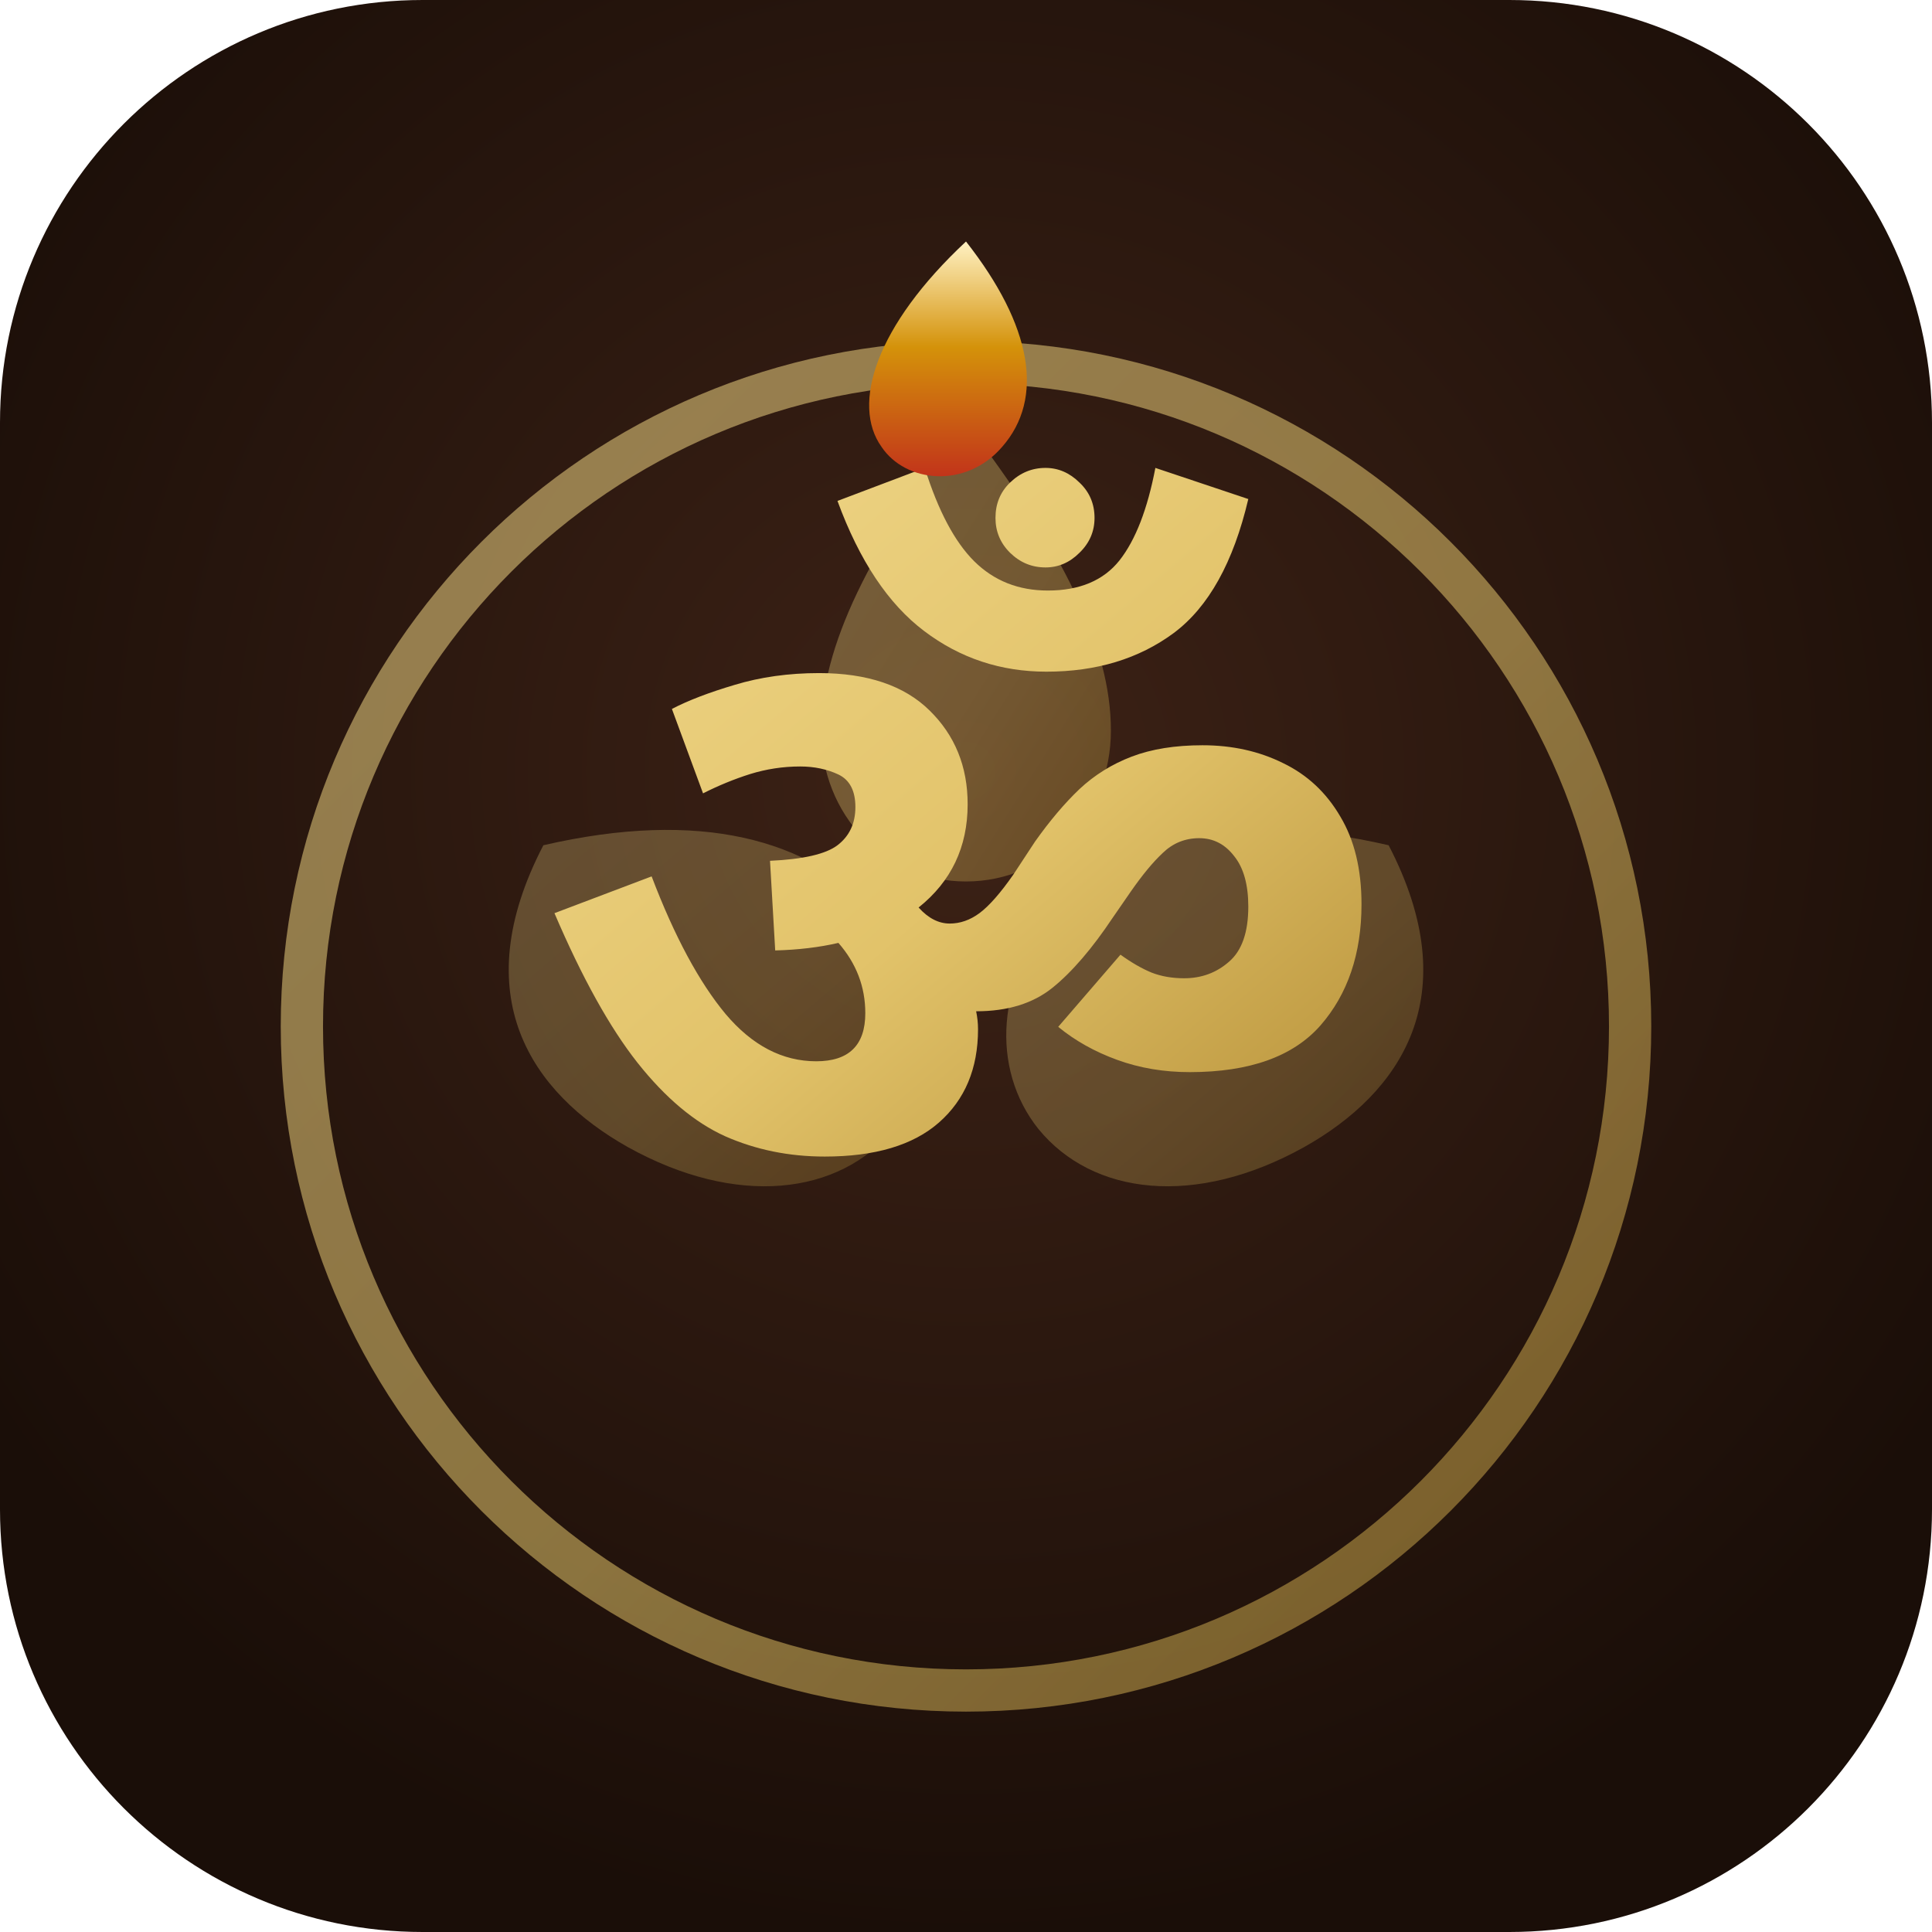
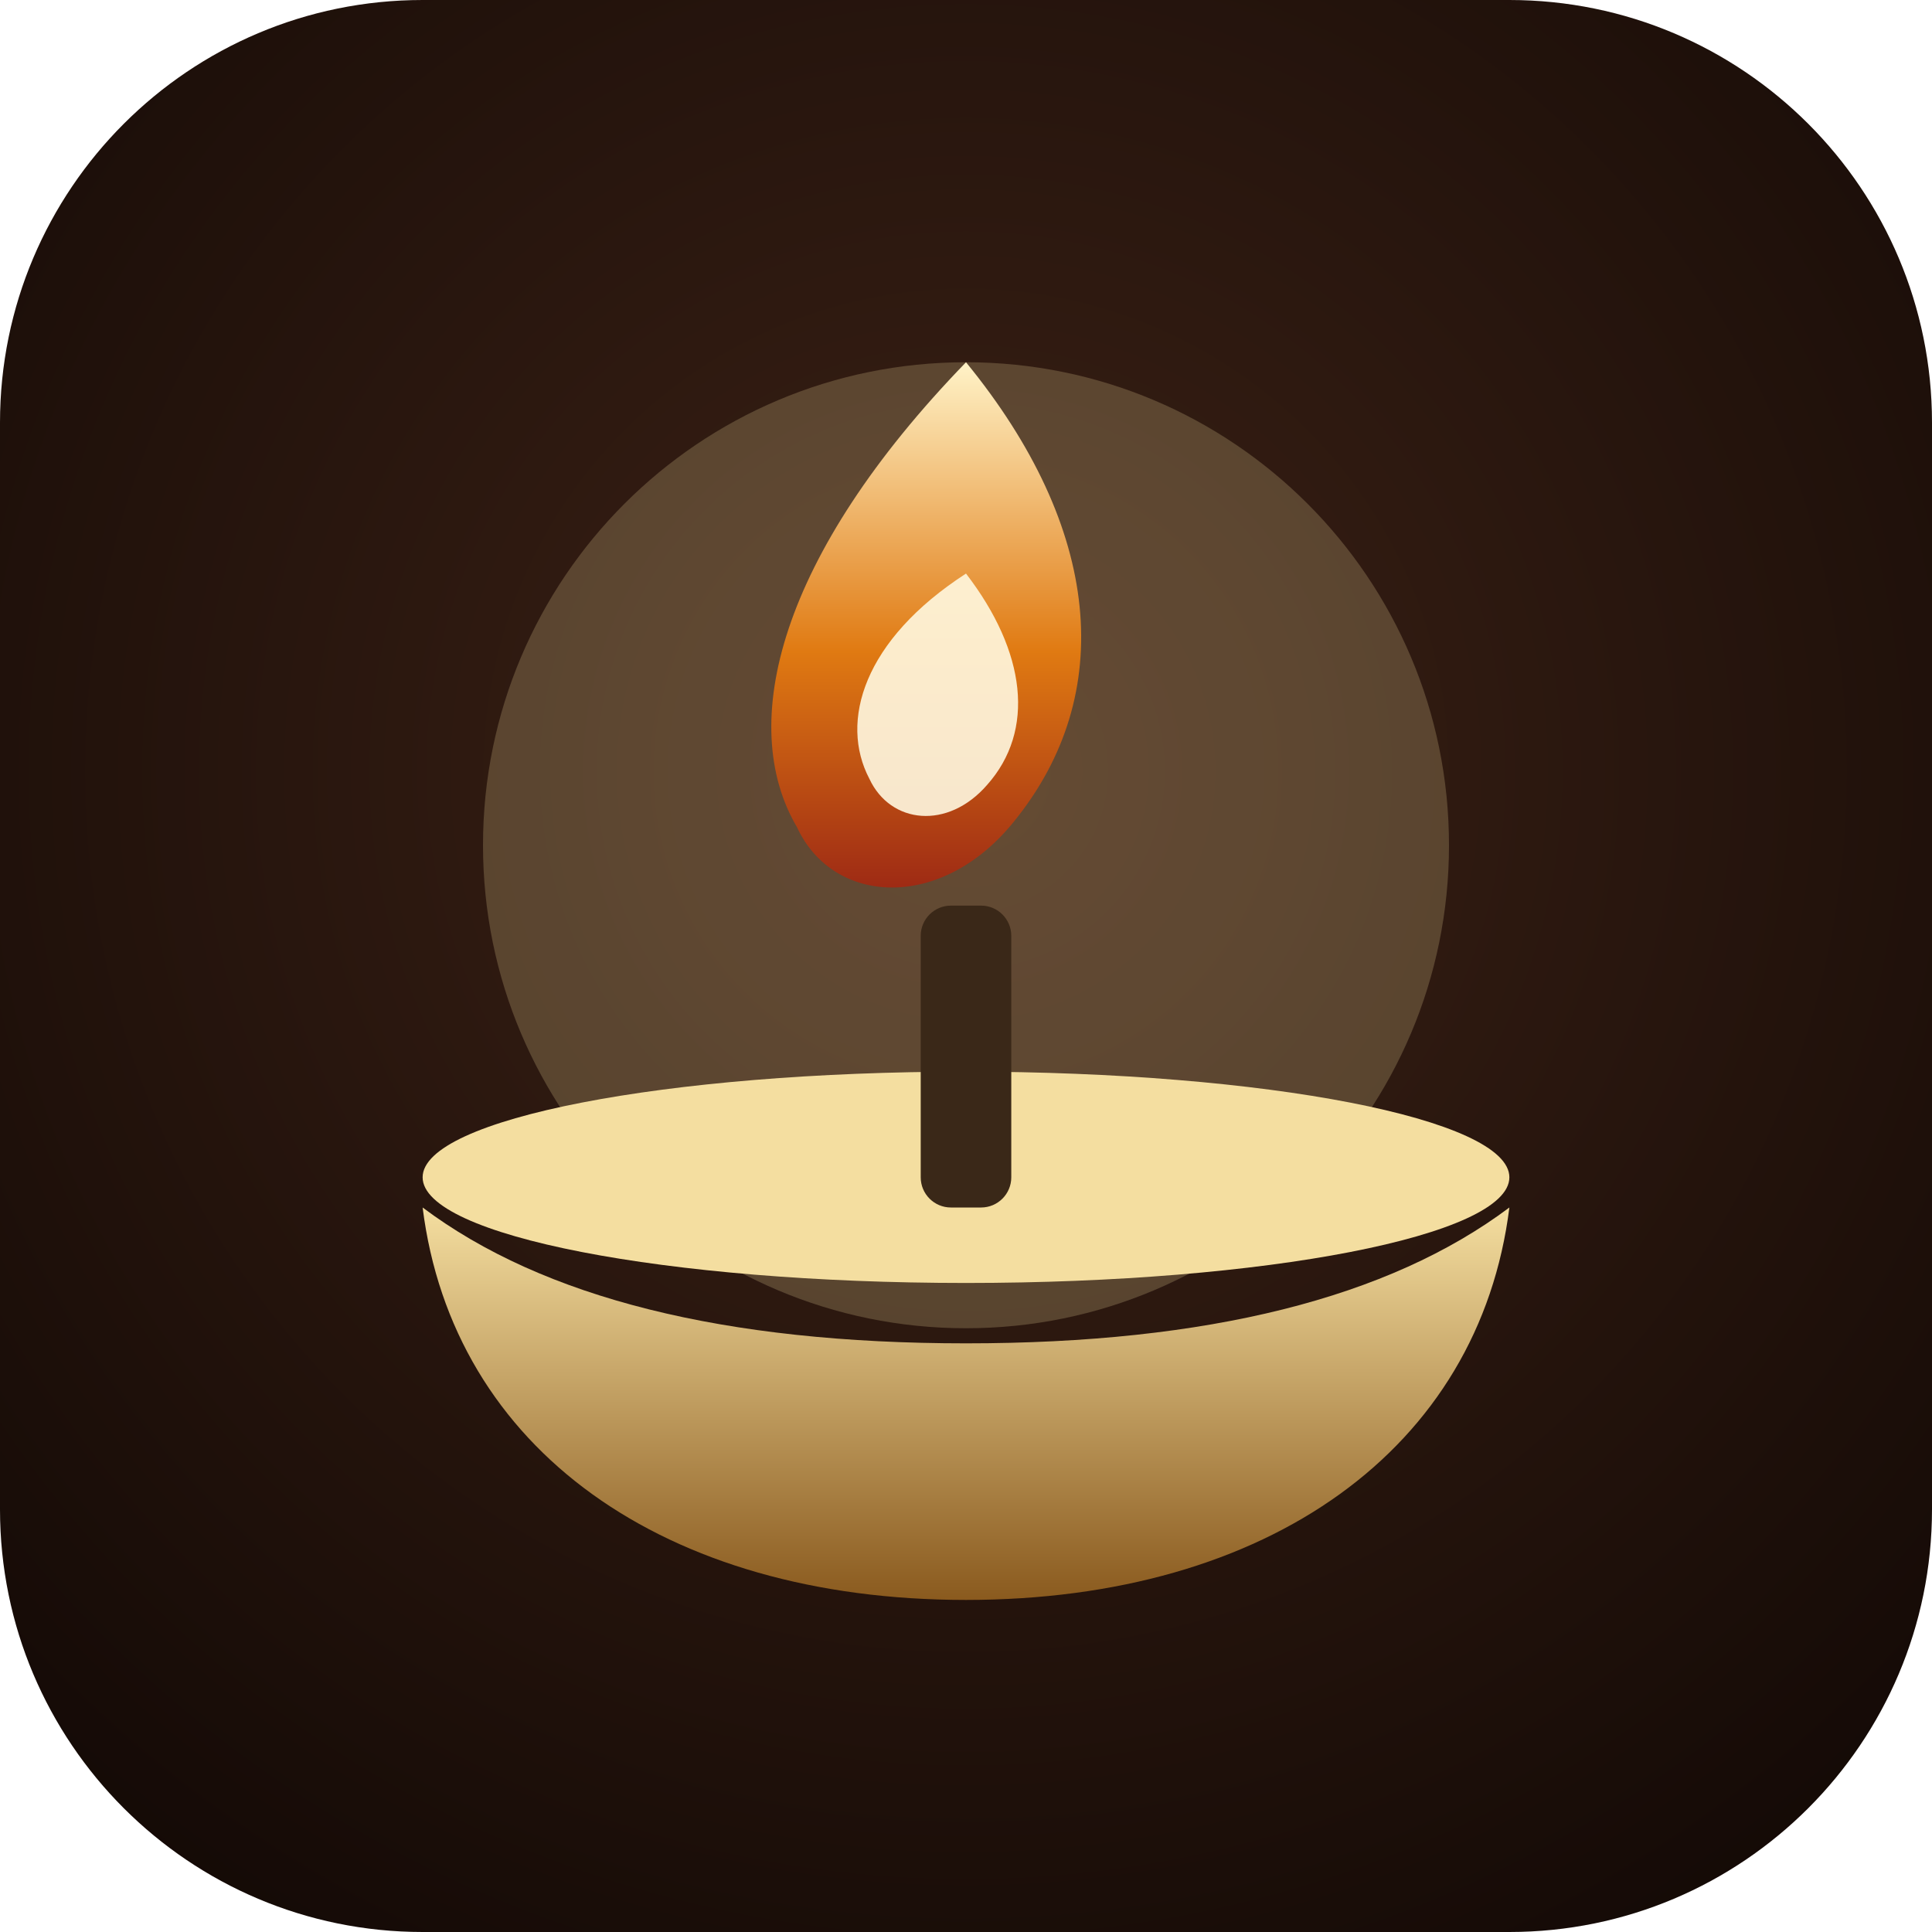
<svg xmlns="http://www.w3.org/2000/svg" viewBox="0 0 64 64" role="img" aria-label="TirthaYatra">
  <defs>
-     <radialGradient id="g" cx="50%" cy="40%" r="60%">
+     <radialGradient id="f-bg" cx="50%" cy="40%" r="70%">
      <stop offset="0%" stop-color="#3d2216" />
-       <stop offset="100%" stop-color="#1a0e08" />
+       <stop offset="100%" stop-color="#140a06" />
    </radialGradient>
-     <linearGradient id="gold" x1="0" y1="0" x2="1" y2="1">
-       <stop offset="0%" stop-color="#f0d78a" />
-       <stop offset="55%" stop-color="#e2c36a" />
-       <stop offset="100%" stop-color="#b8923a" />
+     <linearGradient id="f-brass" x1="0" y1="0" x2="0" y2="1">
+       <stop offset="0%" stop-color="#f4dea0" />
+       <stop offset="100%" stop-color="#8a5a1e" />
    </linearGradient>
-     <linearGradient id="flame" x1="0.5" y1="1" x2="0.5" y2="0">
-       <stop offset="0%" stop-color="#c2341a" />
-       <stop offset="55%" stop-color="#d4920a" />
-       <stop offset="100%" stop-color="#fff1c2" />
+     <linearGradient id="f-flame" x1="0.5" y1="1" x2="0.5" y2="0">
+       <stop offset="0%" stop-color="#9e2a14" />
+       <stop offset="45%" stop-color="#e07a12" />
+       <stop offset="100%" stop-color="#fff3c8" />
    </linearGradient>
  </defs>
-   <rect width="64" height="64" rx="14" fill="url(#g)" />
-   <circle cx="32" cy="34" r="22" fill="none" stroke="url(#gold)" stroke-width="1.4" opacity="0.55" />
-   <path d="M32 14c3.2 4.2 4.8 7.4 4.8 10.2 0 2.8-2.1 5-4.8 5s-4.8-2.2-4.8-5c0-2.8 1.6-6 4.8-10.2z" fill="url(#gold)" opacity="0.35" />
-   <path d="M18 28c5.2-1.2 8.8-0.2 11 2.2 2 2.2 2.2 5.2 0.6 7.2-1.8 2.2-5.2 2.6-8.8 0.6-3.2-1.8-5.4-5-2.8-10z" fill="url(#gold)" opacity="0.28" />
-   <path d="M46 28c-5.2-1.2-8.8-0.2-11 2.2-2 2.2-2.2 5.2-0.6 7.2 1.8 2.2 5.2 2.6 8.8 0.6 3.2-1.8 5.4-5 2.8-10z" fill="url(#gold)" opacity="0.28" />
-   <text x="32" y="40" text-anchor="middle" font-size="28" font-family="Georgia, 'Noto Sans Devanagari', serif" fill="url(#gold)" font-weight="700">ॐ</text>
-   <path d="M32 8c2.2 2.8 2.6 5.2 1.2 6.8-1.2 1.4-3.2 1.2-4 0-1-1.4-0.2-4 2.8-6.8z" fill="url(#flame)" />
+   <rect width="64" height="64" rx="14" fill="url(#f-bg)" />
+   <circle cx="32" cy="28" r="16" fill="#f4dea0" opacity="0.22" />
+   <path d="M14 40c1 8 8 13 18 13s17-5 18-13c-4 3-10 4.5-18 4.5S18 43 14 40z" fill="url(#f-brass)" />
+   <ellipse cx="32" cy="39" rx="18" ry="3.5" fill="#f4dea0" />
+   <rect x="30.5" y="30" width="3" height="10" rx="1" fill="#3a2818" />
+   <path d="M32 12c4.5 5.5 5 11 1.6 15.2-2.4 3-6 2.8-7.2.2-2-3.4-.6-9 5.6-15.4z" fill="url(#f-flame)" />
+   <path d="M32 19c2 2.6 2.3 5.2.7 7-1.3 1.5-3.2 1.3-3.9-.2-1-1.9-.2-4.6 3.2-6.8z" fill="#fff8e0" opacity="0.9" />
</svg>
